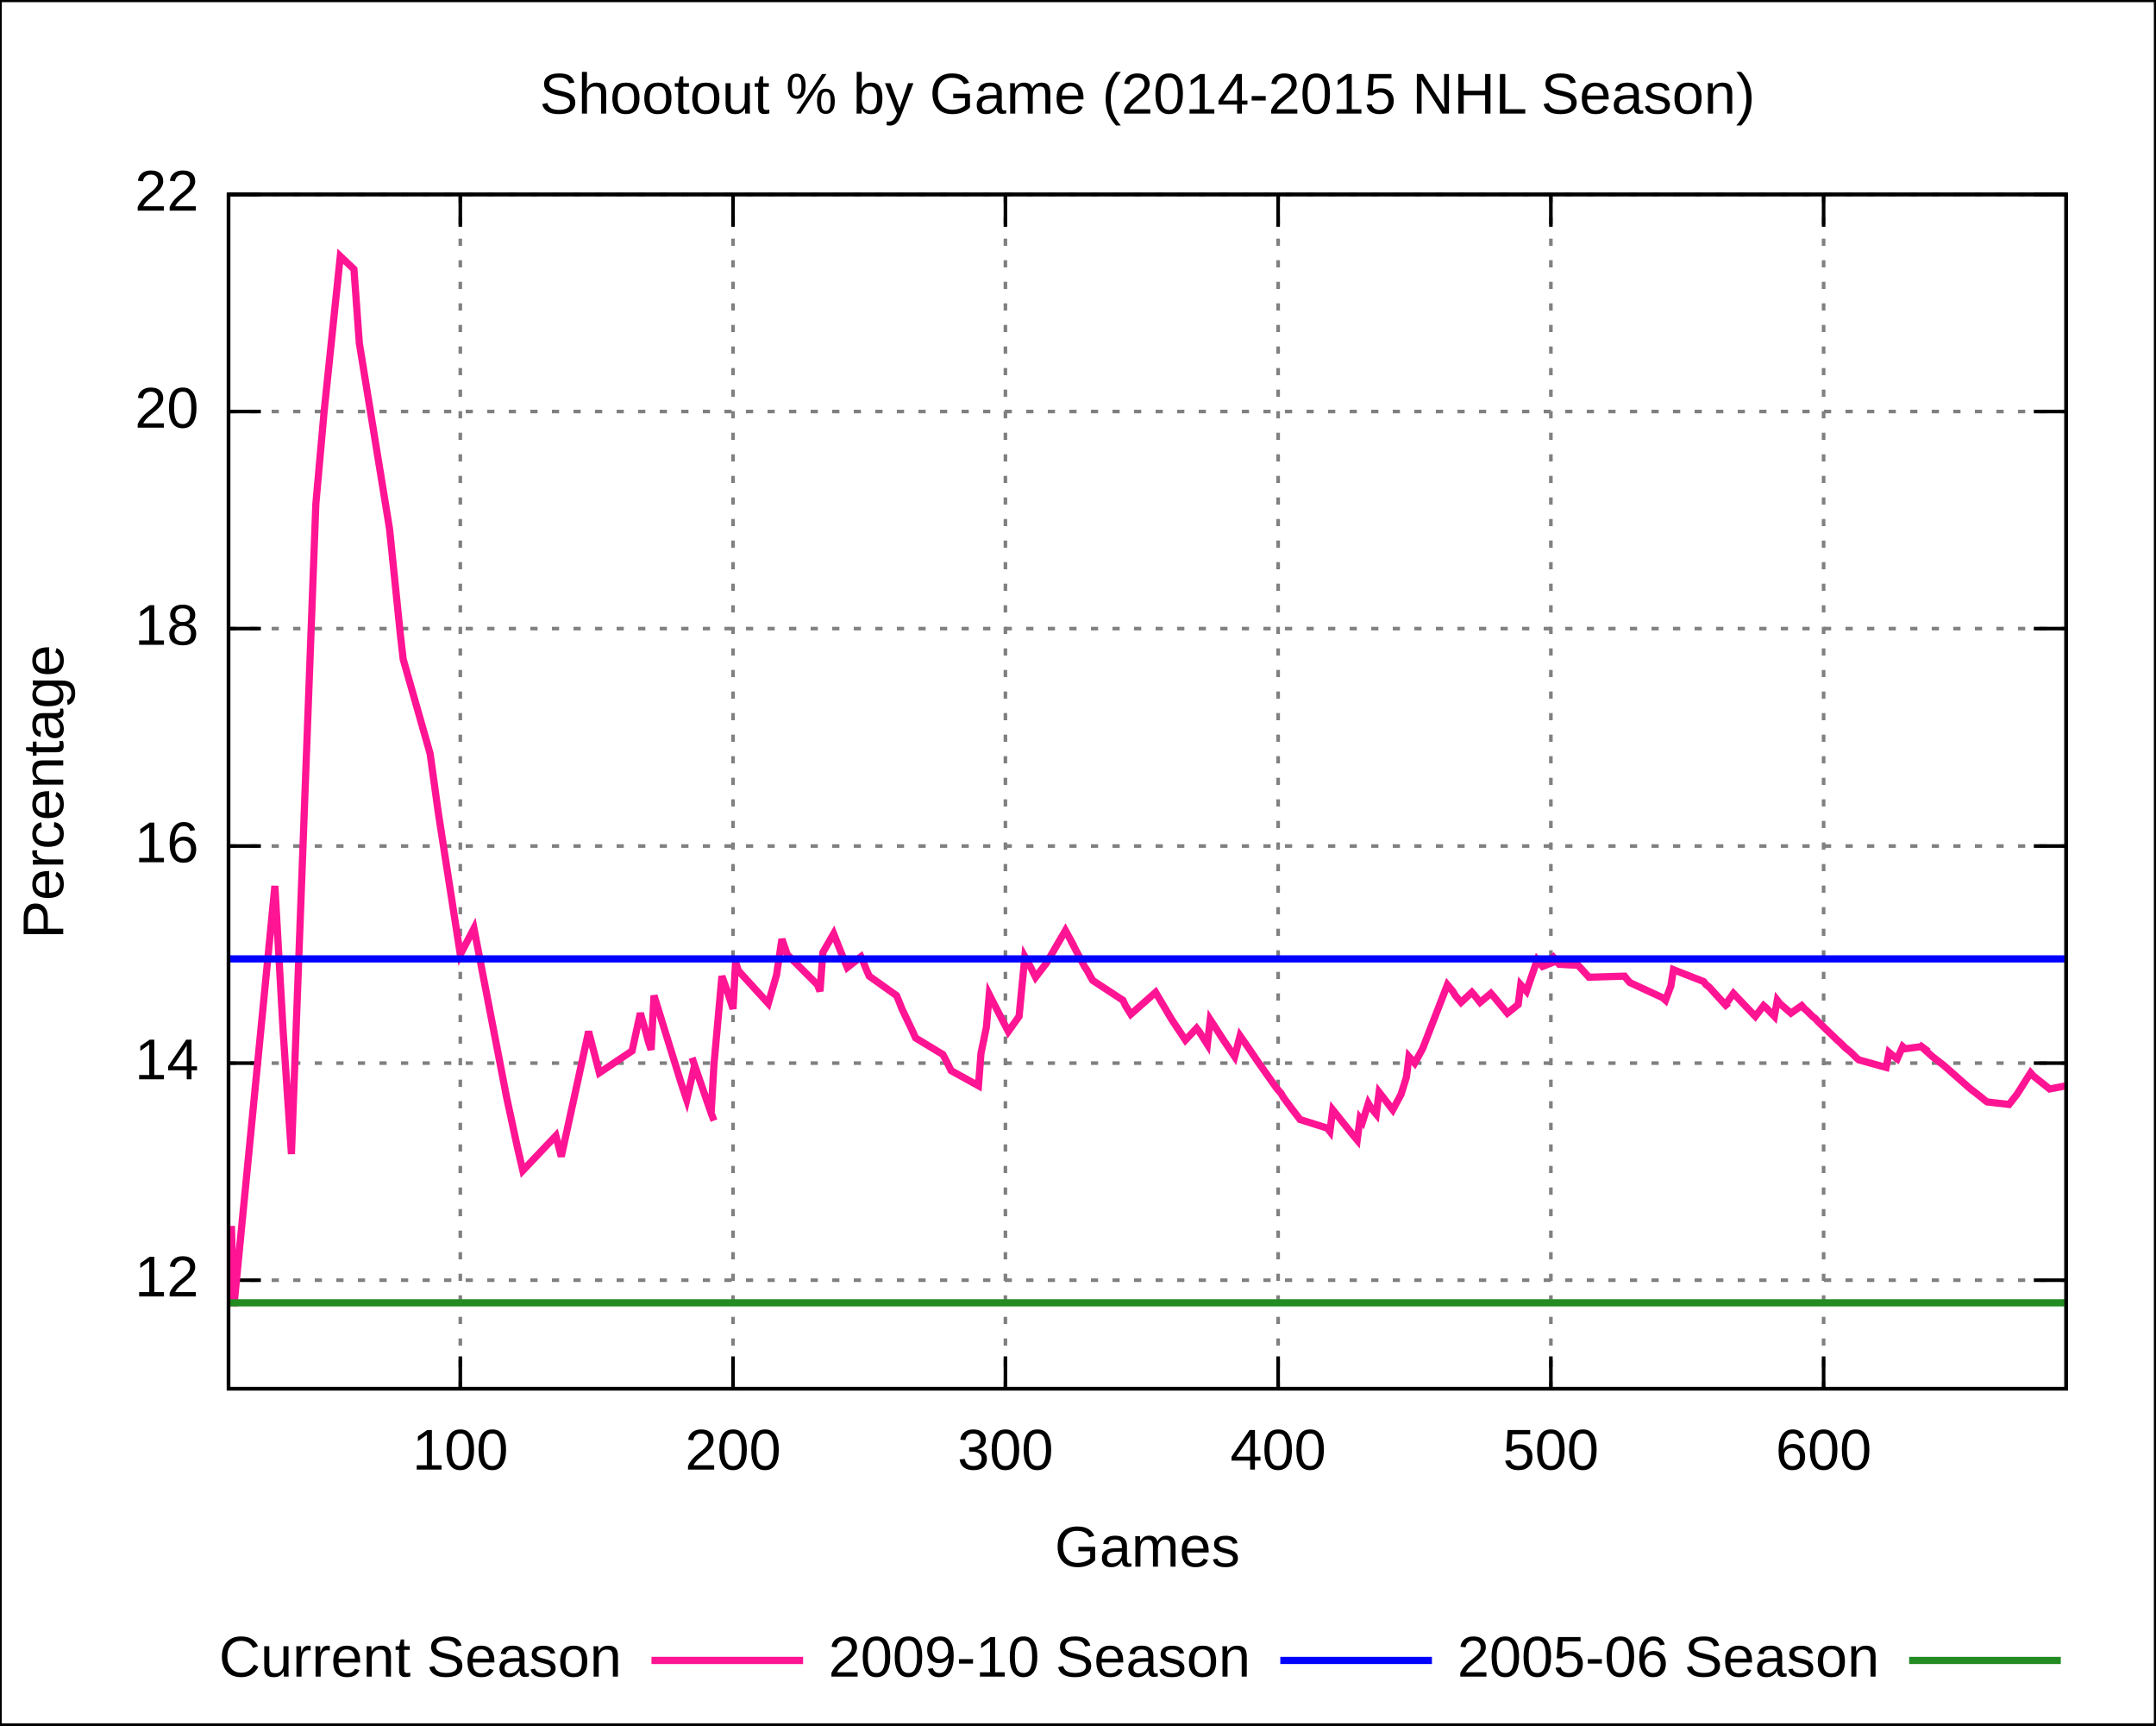
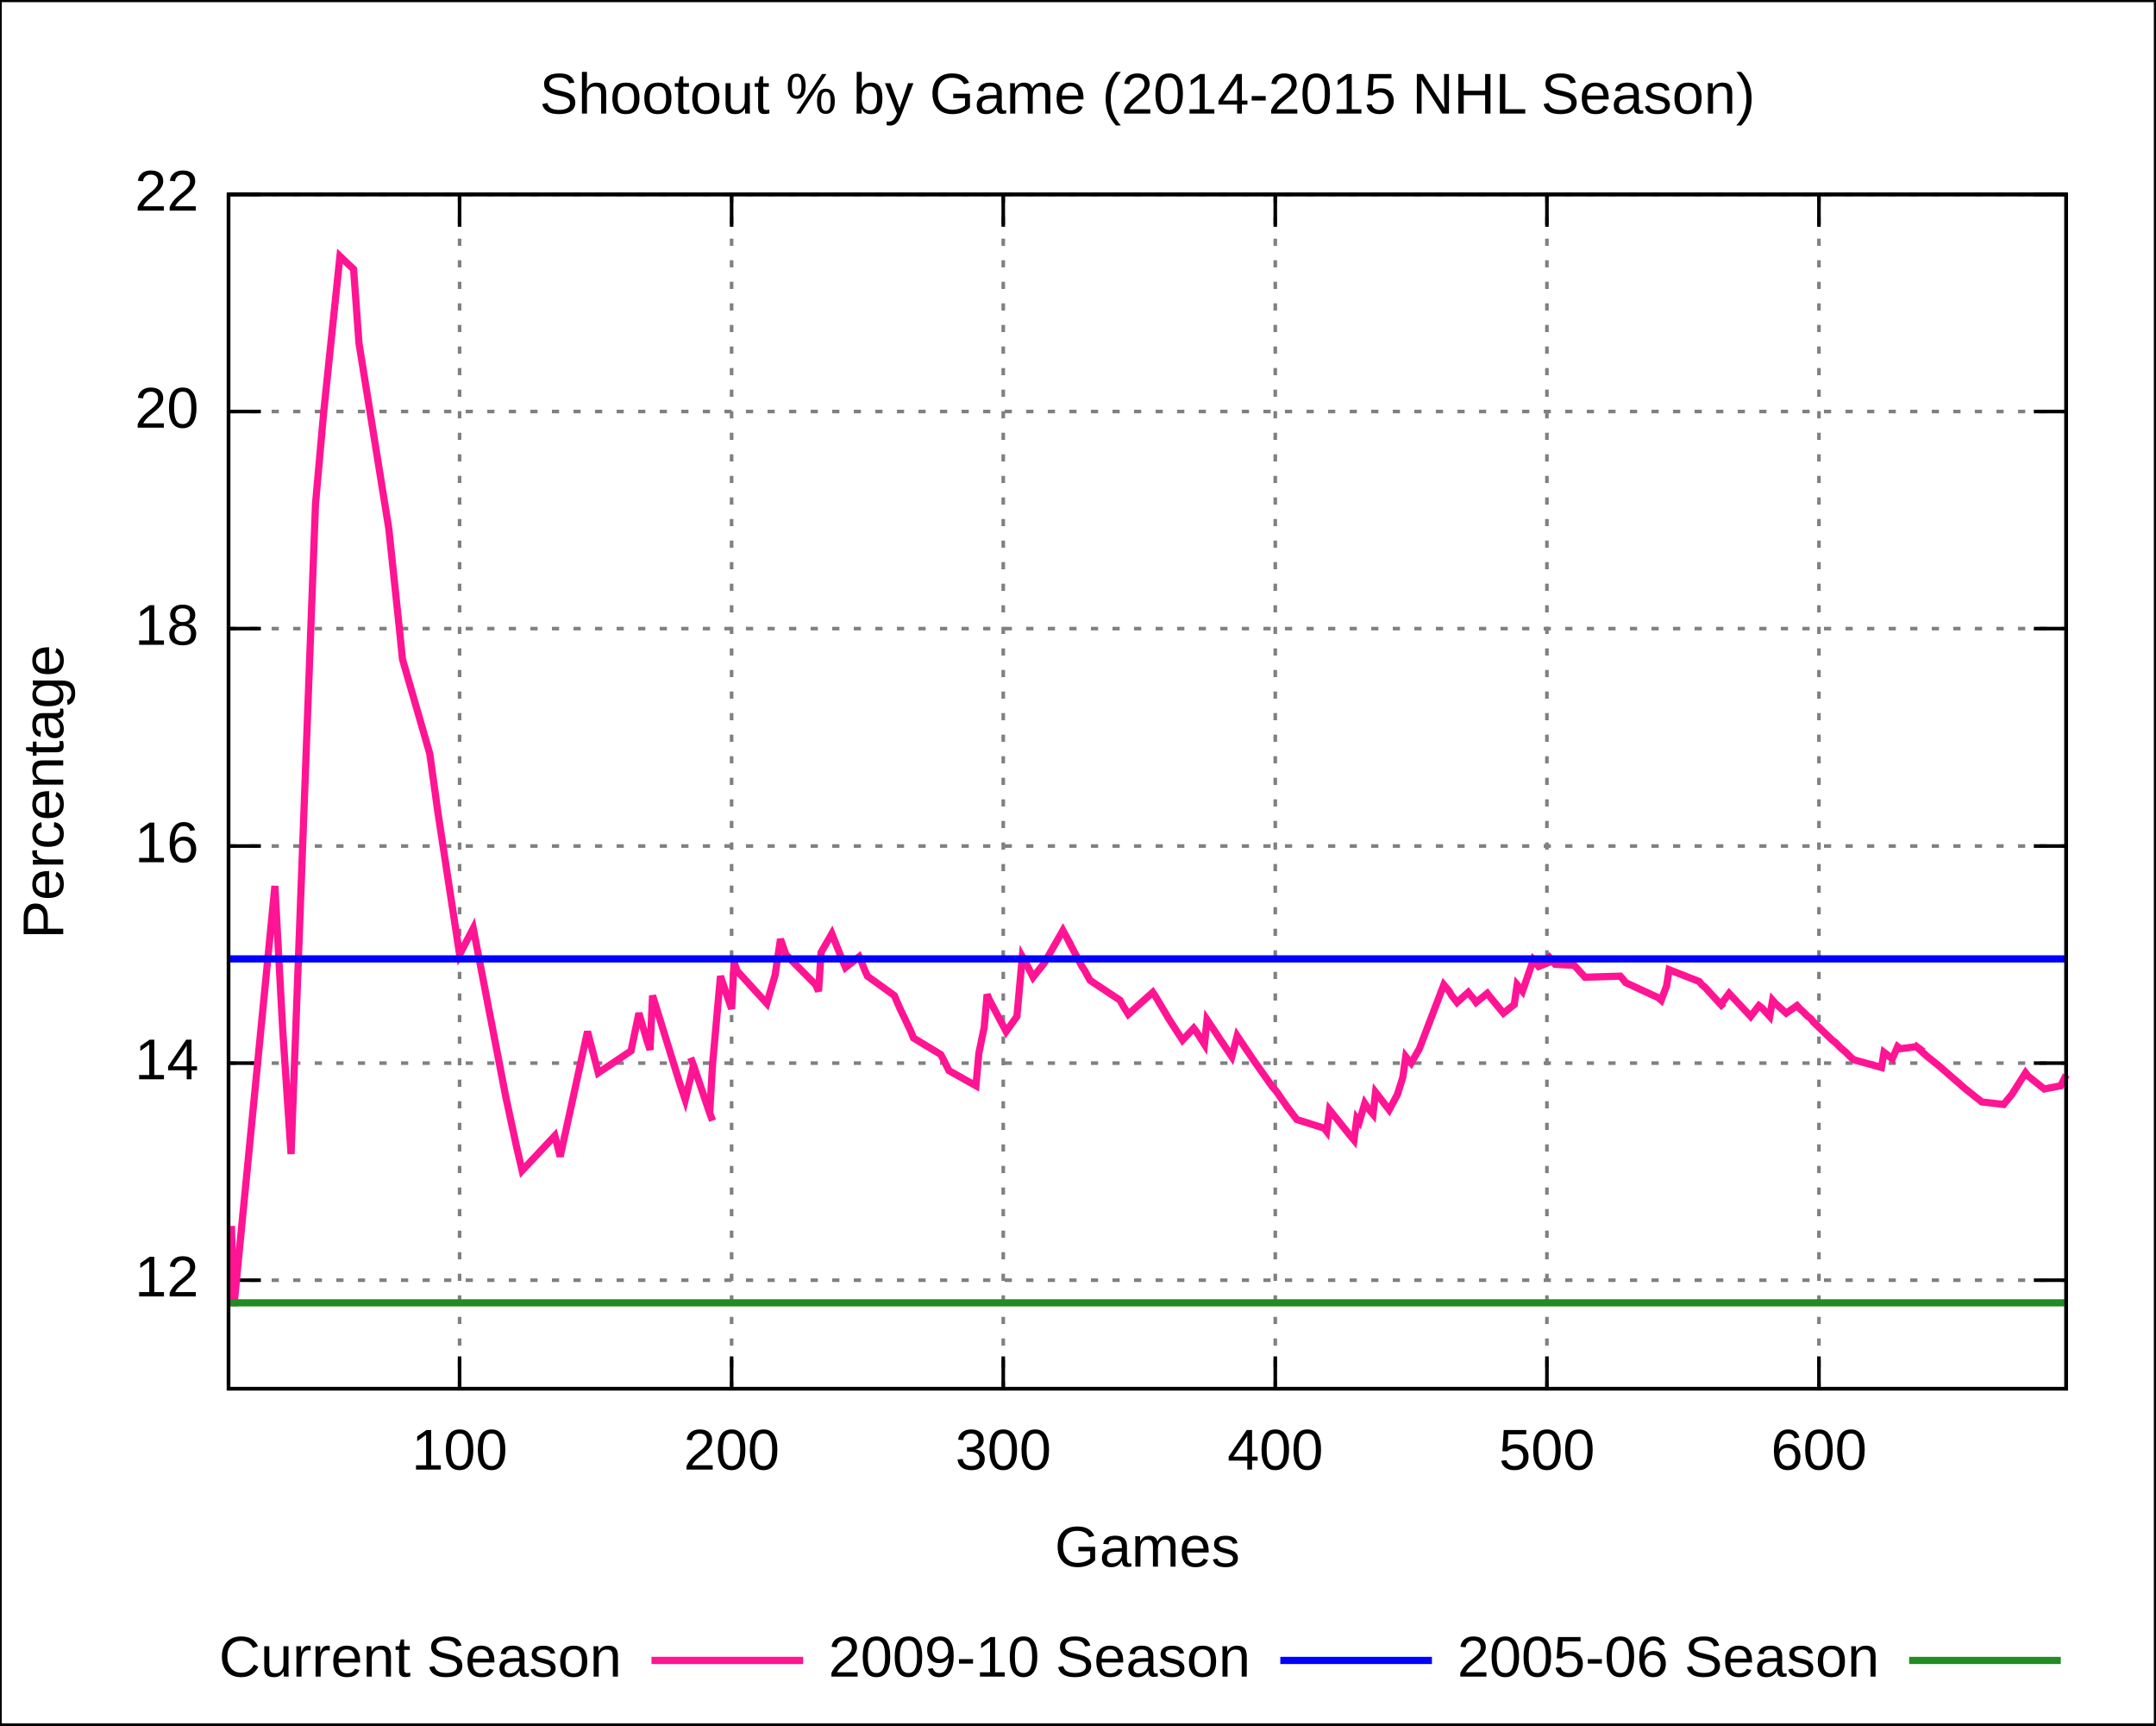
<svg xmlns="http://www.w3.org/2000/svg" xmlns:xlink="http://www.w3.org/1999/xlink" width="600" height="480" viewBox="0 0 600 480">
  <g id="gnuplot_canvas">
    <rect x="0" y="0" width="600" height="480" fill="none" />
    <defs>
      <circle id="gpDot" r="0.5" stroke-width="0.5" />
      <path id="gpPt0" stroke-width="0.222" stroke="currentColor" d="M-1,0 h2 M0,-1 v2" />
      <path id="gpPt1" stroke-width="0.222" stroke="currentColor" d="M-1,-1 L1,1 M1,-1 L-1,1" />
      <path id="gpPt2" stroke-width="0.222" stroke="currentColor" d="M-1,0 L1,0 M0,-1 L0,1 M-1,-1 L1,1 M-1,1 L1,-1" />
      <rect id="gpPt3" stroke-width="0.222" stroke="currentColor" x="-1" y="-1" width="2" height="2" />
      <rect id="gpPt4" stroke-width="0.222" stroke="currentColor" fill="currentColor" x="-1" y="-1" width="2" height="2" />
      <circle id="gpPt5" stroke-width="0.222" stroke="currentColor" cx="0" cy="0" r="1" />
      <use xlink:href="#gpPt5" id="gpPt6" fill="currentColor" stroke="none" />
      <path id="gpPt7" stroke-width="0.222" stroke="currentColor" d="M0,-1.33 L-1.33,0.67 L1.33,0.67 z" />
      <use xlink:href="#gpPt7" id="gpPt8" fill="currentColor" stroke="none" />
      <use xlink:href="#gpPt7" id="gpPt9" stroke="currentColor" transform="rotate(180)" />
      <use xlink:href="#gpPt9" id="gpPt10" fill="currentColor" stroke="none" />
      <use xlink:href="#gpPt3" id="gpPt11" stroke="currentColor" transform="rotate(45)" />
      <use xlink:href="#gpPt11" id="gpPt12" fill="currentColor" stroke="none" />
    </defs>
    <g style="fill:none; color:white; stroke:currentColor; stroke-width:1.00; stroke-linecap:butt; stroke-linejoin:miter">
</g>
    <g style="fill:none; color:black; stroke:currentColor; stroke-width:1.00; stroke-linecap:butt; stroke-linejoin:miter">
      <g style="stroke:none; shape-rendering:crispEdges">
        <polygon fill="rgb(255, 255, 255)" points="0.0,480.0 599.9,480.0 599.9,0.1 0.0,0.1 " />
      </g>
      <path stroke="black" d="M0.0,480.0 L0.0,0.1 L599.9,0.1 L599.9,480.0 L0.0,480.0  " />
    </g>
    <g style="fill:none; color:gray; stroke:currentColor; stroke-width:1.00; stroke-linecap:butt; stroke-linejoin:miter">
      <path stroke="gray" stroke-dasharray=" 2,4" class="gridline" d="M63.6,356.2 L575.0,356.2  " />
    </g>
    <g style="fill:none; color:black; stroke:currentColor; stroke-width:1.00; stroke-linecap:butt; stroke-linejoin:miter">
      <path stroke="black" d="M63.6,356.2 L72.6,356.2 M575.0,356.2 L566.0,356.2  " />
      <g transform="translate(55.3,360.7)" style="stroke:none; fill:black; font-family:Arial; font-size:12.00pt; text-anchor:end">
        <text> 12</text>
      </g>
    </g>
    <g style="fill:none; color:gray; stroke:currentColor; stroke-width:1.00; stroke-linecap:butt; stroke-linejoin:miter">
      <path stroke="gray" stroke-dasharray=" 2,4" class="gridline" d="M63.6,295.8 L575.0,295.8  " />
    </g>
    <g style="fill:none; color:black; stroke:currentColor; stroke-width:1.00; stroke-linecap:butt; stroke-linejoin:miter">
      <path stroke="black" d="M63.6,295.8 L72.6,295.8 M575.0,295.8 L566.0,295.8  " />
      <g transform="translate(55.3,300.3)" style="stroke:none; fill:black; font-family:Arial; font-size:12.00pt; text-anchor:end">
        <text> 14</text>
      </g>
    </g>
    <g style="fill:none; color:gray; stroke:currentColor; stroke-width:1.00; stroke-linecap:butt; stroke-linejoin:miter">
      <path stroke="gray" stroke-dasharray=" 2,4" class="gridline" d="M63.6,235.4 L575.0,235.4  " />
    </g>
    <g style="fill:none; color:black; stroke:currentColor; stroke-width:1.00; stroke-linecap:butt; stroke-linejoin:miter">
      <path stroke="black" d="M63.6,235.4 L72.6,235.4 M575.0,235.4 L566.0,235.4  " />
      <g transform="translate(55.3,239.9)" style="stroke:none; fill:black; font-family:Arial; font-size:12.00pt; text-anchor:end">
        <text> 16</text>
      </g>
    </g>
    <g style="fill:none; color:gray; stroke:currentColor; stroke-width:1.00; stroke-linecap:butt; stroke-linejoin:miter">
      <path stroke="gray" stroke-dasharray=" 2,4" class="gridline" d="M63.6,174.9 L575.0,174.9  " />
    </g>
    <g style="fill:none; color:black; stroke:currentColor; stroke-width:1.00; stroke-linecap:butt; stroke-linejoin:miter">
      <path stroke="black" d="M63.6,174.9 L72.6,174.9 M575.0,174.9 L566.0,174.9  " />
      <g transform="translate(55.3,179.4)" style="stroke:none; fill:black; font-family:Arial; font-size:12.00pt; text-anchor:end">
        <text> 18</text>
      </g>
    </g>
    <g style="fill:none; color:gray; stroke:currentColor; stroke-width:1.00; stroke-linecap:butt; stroke-linejoin:miter">
      <path stroke="gray" stroke-dasharray=" 2,4" class="gridline" d="M63.6,114.5 L575.0,114.5  " />
    </g>
    <g style="fill:none; color:black; stroke:currentColor; stroke-width:1.00; stroke-linecap:butt; stroke-linejoin:miter">
      <path stroke="black" d="M63.6,114.5 L72.6,114.5 M575.0,114.5 L566.0,114.5  " />
      <g transform="translate(55.3,119.0)" style="stroke:none; fill:black; font-family:Arial; font-size:12.00pt; text-anchor:end">
        <text> 20</text>
      </g>
    </g>
    <g style="fill:none; color:gray; stroke:currentColor; stroke-width:1.00; stroke-linecap:butt; stroke-linejoin:miter">
      <path stroke="gray" stroke-dasharray=" 2,4" class="gridline" d="M63.6,54.1 L575.0,54.1  " />
    </g>
    <g style="fill:none; color:black; stroke:currentColor; stroke-width:1.00; stroke-linecap:butt; stroke-linejoin:miter">
      <path stroke="black" d="M63.6,54.1 L72.6,54.1 M575.0,54.1 L566.0,54.1  " />
      <g transform="translate(55.3,58.6)" style="stroke:none; fill:black; font-family:Arial; font-size:12.00pt; text-anchor:end">
        <text> 22</text>
      </g>
    </g>
    <g style="fill:none; color:gray; stroke:currentColor; stroke-width:1.00; stroke-linecap:butt; stroke-linejoin:miter">
-       <path stroke="gray" stroke-dasharray=" 2,4" class="gridline" d="M128.1,386.4 L128.1,54.1  " />
+       <path stroke="gray" stroke-dasharray=" 2,4" class="gridline" d="M127.9,386.4 L127.9,54.1  " />
    </g>
    <g style="fill:none; color:black; stroke:currentColor; stroke-width:1.00; stroke-linecap:butt; stroke-linejoin:miter">
-       <path stroke="black" d="M128.1,386.4 L128.1,377.4 M128.1,54.1 L128.1,63.1  " />
-       <g transform="translate(128.1,408.9)" style="stroke:none; fill:black; font-family:Arial; font-size:12.00pt; text-anchor:middle">
+       <path stroke="black" d="M127.9,386.4 L127.9,377.4 M127.9,54.1 L127.9,63.1  " />
+       <g transform="translate(127.9,408.9)" style="stroke:none; fill:black; font-family:Arial; font-size:12.00pt; text-anchor:middle">
        <text> 100</text>
      </g>
    </g>
    <g style="fill:none; color:gray; stroke:currentColor; stroke-width:1.00; stroke-linecap:butt; stroke-linejoin:miter">
-       <path stroke="gray" stroke-dasharray=" 2,4" class="gridline" d="M204.0,386.4 L204.0,54.1  " />
+       <path stroke="gray" stroke-dasharray=" 2,4" class="gridline" d="M203.6,386.4 L203.6,54.1  " />
    </g>
    <g style="fill:none; color:black; stroke:currentColor; stroke-width:1.00; stroke-linecap:butt; stroke-linejoin:miter">
-       <path stroke="black" d="M204.0,386.4 L204.0,377.4 M204.0,54.1 L204.0,63.1  " />
-       <g transform="translate(204.0,408.9)" style="stroke:none; fill:black; font-family:Arial; font-size:12.00pt; text-anchor:middle">
+       <path stroke="black" d="M203.6,386.4 L203.6,377.4 M203.6,54.1 L203.6,63.1  " />
+       <g transform="translate(203.6,408.9)" style="stroke:none; fill:black; font-family:Arial; font-size:12.00pt; text-anchor:middle">
        <text> 200</text>
      </g>
    </g>
    <g style="fill:none; color:gray; stroke:currentColor; stroke-width:1.00; stroke-linecap:butt; stroke-linejoin:miter">
-       <path stroke="gray" stroke-dasharray=" 2,4" class="gridline" d="M279.8,386.4 L279.8,54.1  " />
+       <path stroke="gray" stroke-dasharray=" 2,4" class="gridline" d="M279.2,386.4 L279.2,54.1  " />
    </g>
    <g style="fill:none; color:black; stroke:currentColor; stroke-width:1.00; stroke-linecap:butt; stroke-linejoin:miter">
-       <path stroke="black" d="M279.8,386.4 L279.8,377.4 M279.8,54.1 L279.8,63.1  " />
-       <g transform="translate(279.8,408.9)" style="stroke:none; fill:black; font-family:Arial; font-size:12.00pt; text-anchor:middle">
+       <path stroke="black" d="M279.2,386.4 L279.2,377.4 M279.2,54.1 L279.2,63.1  " />
+       <g transform="translate(279.2,408.9)" style="stroke:none; fill:black; font-family:Arial; font-size:12.00pt; text-anchor:middle">
        <text> 300</text>
      </g>
    </g>
    <g style="fill:none; color:gray; stroke:currentColor; stroke-width:1.00; stroke-linecap:butt; stroke-linejoin:miter">
-       <path stroke="gray" stroke-dasharray=" 2,4" class="gridline" d="M355.7,386.4 L355.7,54.1  " />
+       <path stroke="gray" stroke-dasharray=" 2,4" class="gridline" d="M354.9,386.4 L354.9,54.1  " />
    </g>
    <g style="fill:none; color:black; stroke:currentColor; stroke-width:1.00; stroke-linecap:butt; stroke-linejoin:miter">
-       <path stroke="black" d="M355.7,386.4 L355.7,377.4 M355.7,54.1 L355.7,63.1  " />
-       <g transform="translate(355.7,408.9)" style="stroke:none; fill:black; font-family:Arial; font-size:12.00pt; text-anchor:middle">
+       <path stroke="black" d="M354.9,386.4 L354.9,377.4 M354.9,54.1 L354.9,63.1  " />
+       <g transform="translate(354.9,408.9)" style="stroke:none; fill:black; font-family:Arial; font-size:12.00pt; text-anchor:middle">
        <text> 400</text>
      </g>
    </g>
    <g style="fill:none; color:gray; stroke:currentColor; stroke-width:1.00; stroke-linecap:butt; stroke-linejoin:miter">
-       <path stroke="gray" stroke-dasharray=" 2,4" class="gridline" d="M431.6,386.4 L431.6,54.1  " />
+       <path stroke="gray" stroke-dasharray=" 2,4" class="gridline" d="M430.5,386.4 L430.5,54.1  " />
    </g>
    <g style="fill:none; color:black; stroke:currentColor; stroke-width:1.00; stroke-linecap:butt; stroke-linejoin:miter">
-       <path stroke="black" d="M431.6,386.4 L431.6,377.4 M431.6,54.1 L431.6,63.1  " />
-       <g transform="translate(431.6,408.9)" style="stroke:none; fill:black; font-family:Arial; font-size:12.00pt; text-anchor:middle">
+       <path stroke="black" d="M430.5,386.4 L430.5,377.4 M430.5,54.1 L430.5,63.1  " />
+       <g transform="translate(430.5,408.9)" style="stroke:none; fill:black; font-family:Arial; font-size:12.00pt; text-anchor:middle">
        <text> 500</text>
      </g>
    </g>
    <g style="fill:none; color:gray; stroke:currentColor; stroke-width:1.00; stroke-linecap:butt; stroke-linejoin:miter">
-       <path stroke="gray" stroke-dasharray=" 2,4" class="gridline" d="M507.5,386.4 L507.5,54.1  " />
+       <path stroke="gray" stroke-dasharray=" 2,4" class="gridline" d="M506.2,386.4 L506.2,54.1  " />
    </g>
    <g style="fill:none; color:black; stroke:currentColor; stroke-width:1.00; stroke-linecap:butt; stroke-linejoin:miter">
-       <path stroke="black" d="M507.5,386.4 L507.5,377.4 M507.5,54.1 L507.5,63.1  " />
-       <g transform="translate(507.5,408.9)" style="stroke:none; fill:black; font-family:Arial; font-size:12.00pt; text-anchor:middle">
+       <path stroke="black" d="M506.2,386.4 L506.2,377.4 M506.2,54.1 L506.2,63.1  " />
+       <g transform="translate(506.2,408.9)" style="stroke:none; fill:black; font-family:Arial; font-size:12.00pt; text-anchor:middle">
        <text> 600</text>
      </g>
      <path stroke="black" d="M63.6,54.1 L63.6,386.4 L575.0,386.4 L575.0,54.1 L63.6,54.1 Z  " />
      <g transform="translate(17.6,220.3) rotate(270)" style="stroke:none; fill:black; font-family:Arial; font-size:12.00pt; text-anchor:middle">
        <text>Percentage</text>
      </g>
      <g transform="translate(319.3,435.9)" style="stroke:none; fill:black; font-family:Arial; font-size:12.00pt; text-anchor:middle">
        <text>Games</text>
      </g>
      <g transform="translate(319.3,31.6)" style="stroke:none; fill:black; font-family:Arial; font-size:12.00pt; text-anchor:middle">
        <text>Shootout % by Game (2014-2015 NHL Season)</text>
      </g>
    </g>
    <g id="gnuplot_plot_1">
      <g style="fill:none; color:white; stroke:black; stroke-width:2.00; stroke-linecap:butt; stroke-linejoin:miter">
</g>
      <g style="fill:none; color:red; stroke:currentColor; stroke-width:2.00; stroke-linecap:butt; stroke-linejoin:miter">
        <g transform="translate(173.0,466.5)" style="stroke:none; fill:black; font-family:Arial; font-size:12.00pt; text-anchor:end">
          <text>Current Season</text>
        </g>
-         <path stroke="rgb(255,  20, 147)" d="M181.3,462.0 L223.5,462.0 M64.4,341.1 L65.1,363.4 L76.5,246.5 L78.8,287.0 L81.1,321.1 L87.9,140.2    L90.2,114.5 L94.7,71.3 L98.5,74.9 L100.0,95.5 L108.4,147.1 L111.4,176.4 L112.2,183.4 L119.7,209.7    L122.0,226.3 L128.1,265.6 L131.9,258.3 L141.0,305.4 L144.0,319.3 L145.5,325.7 L154.7,316.0 L156.2,321.8    L163.8,287.0 L166.8,298.5 L175.9,292.4 L178.2,281.9 L179.7,287.0 L180.4,289.7 L181.2,292.1 L182.0,277.0    L189.6,301.5 L191.1,306.0 L193.3,296.4 L192.6,294.3 L193.3,296.4 L197.9,309.7 L198.7,311.8 L197.9,309.7    L198.7,296.1 L200.9,271.6 L202.5,276.1 L204.0,280.7 L204.7,267.7 L205.5,270.1 L213.8,279.2 L216.1,271.3    L217.6,261.3 L219.1,265.6 L227.5,274.0 L228.2,275.8 L229.0,265.0 L232.0,259.8 L234.3,265.6 L235.8,269.2    L239.6,266.2 L240.4,268.0 L241.1,269.8 L241.9,271.6 L249.5,277.0 L250.3,278.9 L251.0,280.7 L254.0,287.0    L254.8,288.8 L262.4,293.4 L263.2,294.9 L264.7,297.9 L272.3,302.1 L273.0,293.1 L274.5,285.8 L275.3,276.7    L276.1,278.3 L280.6,287.0 L283.6,282.8 L285.2,266.2 L286.7,268.9 L288.2,271.9 L291.2,268.0 L296.5,258.9    L298.8,263.1 L298.1,261.9 L301.8,268.9 L302.6,270.1 L303.4,271.6 L304.1,272.8 L312.5,278.3 L313.2,279.8    L314.7,282.2 L321.6,276.1 L322.3,277.3 L326.1,283.7 L329.9,289.4 L333.0,286.1 L333.7,287.0 L336.0,290.6    L336.8,283.7 L340.5,289.4 L343.6,294.0 L345.1,288.2 L347.4,291.5 L348.9,293.7 L349.7,294.9 L355.0,302.4    L355.7,303.3 L356.5,304.2 L357.2,305.4 L359.5,308.5 L361.8,311.5 L369.4,313.9 L370.1,314.8 L370.9,308.8    L376.2,315.4 L377.7,317.2 L378.5,311.2 L379.2,312.1 L380.8,307.0 L381.5,308.2 L383.0,310.0 L383.8,303.9    L387.6,308.8 L389.9,304.5 L391.4,299.7 L392.1,294.0 L392.9,294.9 L393.7,295.8 L395.9,291.8 L402.8,274.0    L404.3,275.8 L405.0,277.0 L406.6,278.9 L409.6,276.1 L410.4,277.0 L411.1,277.9 L411.9,278.9 L414.9,276.4    L415.7,277.3 L419.5,281.9 L422.5,279.5 L423.2,274.0 L424.8,275.8 L427.8,267.1 L429.3,268.9 L433.1,267.4    L432.4,266.5 L431.6,265.6 L433.1,267.4 L433.9,268.3 L439.2,268.6 L442.2,271.9 L452.1,271.6 L452.8,272.5    L453.6,273.4 L462.7,277.6 L463.5,278.3 L465.0,274.3 L465.7,269.8 L474.1,273.1 L474.8,274.0 L475.6,274.6    L480.9,280.4 L480.2,279.5 L482.4,276.4 L488.5,282.8 L490.8,279.8 L491.5,280.4 L493.8,282.8 L494.6,278.3    L495.3,279.2 L498.4,281.9 L501.4,279.8 L502.2,280.7 L502.9,281.3 L504.4,282.8 L505.2,283.4 L506.0,284.3    L511.3,289.4 L512.0,290.0 L513.5,291.5 L515.1,292.8 L516.6,294.3 L517.3,294.9 L524.9,297.0 L525.7,292.8    L526.4,293.4 L527.2,294.0 L528.0,294.6 L529.5,291.2 L530.2,291.8 L534.8,291.2 L534.0,290.6 L537.8,294.0    L540.9,296.4 L547.7,302.4 L548.4,303.0 L551.5,305.4 L552.2,306.0 L553.0,306.6 L559.1,307.3 L561.3,304.5    L565.1,298.5 L565.9,299.4 L568.9,301.8 L570.4,303.0 L575.0,302.1  " />
+         <path stroke="rgb(255,  20, 147)" d="M181.3,462.0 L223.5,462.0 M64.4,341.1 L65.1,363.4 L76.5,246.5 L78.7,287.0 L81.0,321.1 L87.8,140.2    L90.1,114.5 L94.6,71.3 L98.4,74.9 L99.9,95.5 L108.2,147.1 L111.3,176.4 L112.0,183.4 L119.6,209.7    L121.9,226.3 L127.9,265.6 L131.7,258.3 L140.8,305.4 L143.8,319.3 L145.3,325.7 L154.4,316.0 L155.9,321.8    L163.5,287.0 L166.5,298.5 L175.6,292.4 L177.8,281.9 L179.3,287.0 L180.1,289.7 L180.9,292.1 L181.6,277.0    L189.2,301.5 L190.7,306.0 L193.0,296.4 L192.2,294.3 L193.0,296.4 L197.5,309.7 L198.3,311.8 L197.5,309.7    L198.3,296.1 L200.5,271.6 L202.0,276.1 L203.6,280.7 L204.3,267.7 L205.1,270.1 L213.4,279.2 L215.7,271.3    L217.2,261.3 L218.7,265.6 L227.0,274.0 L227.8,275.8 L228.5,265.0 L231.5,259.8 L233.8,265.6 L235.3,269.2    L239.1,266.2 L239.9,268.0 L240.6,269.8 L241.4,271.6 L248.9,277.0 L249.7,278.9 L250.5,280.7 L253.5,287.0    L254.2,288.8 L261.8,293.4 L262.6,294.9 L264.1,297.9 L271.6,302.1 L272.4,293.1 L273.9,285.8 L274.7,276.7    L275.4,278.3 L280.0,287.0 L283.0,282.8 L284.5,266.2 L286.0,268.9 L287.5,271.9 L290.6,268.0 L295.8,258.9    L298.1,263.1 L297.4,261.9 L301.1,268.9 L301.9,270.1 L302.7,271.6 L303.4,272.8 L311.7,278.3 L312.5,279.8    L314.0,282.2 L320.8,276.1 L321.6,277.3 L325.4,283.7 L329.1,289.4 L332.2,286.1 L332.9,287.0 L335.2,290.6    L335.9,283.7 L339.7,289.4 L342.8,294.0 L344.3,288.2 L346.5,291.5 L348.0,293.7 L348.8,294.9 L354.1,302.4    L354.9,303.3 L355.6,304.2 L356.4,305.4 L358.6,308.5 L360.9,311.5 L368.5,313.9 L369.2,314.8 L370.0,308.8    L375.3,315.4 L376.8,317.2 L377.6,311.2 L378.3,312.1 L379.8,307.0 L380.6,308.2 L382.1,310.0 L382.8,303.9    L386.6,308.8 L388.9,304.5 L390.4,299.7 L391.2,294.0 L391.9,294.9 L392.7,295.8 L395.0,291.8 L401.8,274.0    L403.3,275.8 L404.0,277.0 L405.5,278.9 L408.6,276.1 L409.3,277.0 L410.1,277.9 L410.8,278.9 L413.9,276.4    L414.6,277.3 L418.4,281.9 L421.4,279.5 L422.2,274.0 L423.7,275.8 L426.7,267.1 L428.2,268.9 L432.0,267.4    L431.3,266.5 L430.5,265.6 L432.0,267.4 L432.8,268.3 L438.1,268.6 L441.1,271.9 L450.9,271.6 L451.7,272.5    L452.4,273.4 L461.5,277.6 L462.3,278.3 L463.8,274.3 L464.5,269.8 L472.9,273.1 L473.6,274.0 L474.4,274.6    L479.7,280.4 L478.9,279.5 L481.2,276.4 L487.2,282.8 L489.5,279.8 L490.3,280.4 L492.5,282.8 L493.3,278.3    L494.1,279.2 L497.1,281.9 L500.1,279.8 L500.9,280.7 L501.6,281.3 L503.1,282.8 L503.9,283.4 L504.6,284.3    L509.9,289.4 L510.7,290.0 L512.2,291.5 L513.7,292.8 L515.2,294.3 L516.0,294.9 L523.6,297.0 L524.3,292.8    L525.1,293.4 L525.8,294.0 L526.6,294.6 L528.1,291.2 L528.9,291.8 L533.4,291.2 L532.6,290.6 L536.4,294.0    L539.4,296.4 L546.3,302.4 L547.0,303.0 L550.0,305.4 L550.8,306.0 L551.5,306.6 L557.6,307.3 L559.9,304.5    L563.7,298.5 L564.4,299.4 L567.4,301.8 L568.9,303.0 L573.5,302.1 L575.0,299.1  " />
      </g>
    </g>
    <g id="gnuplot_plot_2">
      <g style="fill:none; color:green; stroke:currentColor; stroke-width:2.00; stroke-linecap:butt; stroke-linejoin:miter">
        <g transform="translate(348.0,466.5)" style="stroke:none; fill:black; font-family:Arial; font-size:12.00pt; text-anchor:end">
          <text>2009-10 Season</text>
        </g>
        <path stroke="rgb(  0,   0, 255)" d="M356.3,462.0 L398.5,462.0 M63.6,266.8 L68.8,266.8 L73.9,266.8 L79.1,266.8 L84.3,266.8 L89.4,266.8    L94.6,266.8 L99.8,266.8 L104.9,266.8 L110.1,266.8 L115.3,266.8 L120.4,266.8 L125.6,266.8 L130.8,266.8    L135.9,266.8 L141.1,266.8 L146.3,266.8 L151.4,266.8 L156.6,266.8 L161.7,266.8 L166.9,266.8 L172.1,266.8    L177.2,266.8 L182.4,266.8 L187.6,266.8 L192.7,266.8 L197.9,266.8 L203.1,266.8 L208.2,266.8 L213.4,266.8    L218.6,266.8 L223.7,266.8 L228.9,266.8 L234.1,266.8 L239.2,266.8 L244.4,266.8 L249.6,266.8 L254.7,266.8    L259.9,266.8 L265.1,266.8 L270.2,266.8 L275.4,266.8 L280.6,266.8 L285.7,266.8 L290.9,266.8 L296.1,266.8    L301.2,266.8 L306.4,266.8 L311.6,266.8 L316.7,266.8 L321.9,266.8 L327.0,266.8 L332.2,266.8 L337.4,266.8    L342.5,266.8 L347.7,266.8 L352.9,266.8 L358.0,266.8 L363.2,266.8 L368.4,266.8 L373.5,266.8 L378.7,266.8    L383.9,266.8 L389.0,266.8 L394.2,266.8 L399.4,266.8 L404.5,266.8 L409.7,266.8 L414.9,266.8 L420.0,266.8    L425.2,266.8 L430.4,266.8 L435.5,266.8 L440.7,266.8 L445.9,266.8 L451.0,266.8 L456.2,266.8 L461.4,266.8    L466.5,266.8 L471.7,266.8 L476.9,266.8 L482.0,266.8 L487.2,266.8 L492.3,266.8 L497.5,266.8 L502.7,266.8    L507.8,266.8 L513.0,266.8 L518.2,266.8 L523.3,266.8 L528.5,266.8 L533.7,266.8 L538.8,266.8 L544.0,266.8    L549.2,266.8 L554.3,266.8 L559.5,266.8 L564.7,266.8 L569.8,266.8 L575.0,266.8  " />
      </g>
    </g>
    <g id="gnuplot_plot_3">
      <g style="fill:none; color:blue; stroke:currentColor; stroke-width:2.00; stroke-linecap:butt; stroke-linejoin:miter">
        <g transform="translate(523.0,466.5)" style="stroke:none; fill:black; font-family:Arial; font-size:12.00pt; text-anchor:end">
          <text>2005-06 Season</text>
        </g>
        <path stroke="rgb( 34, 139,  34)" d="M531.3,462.0 L573.5,462.0 M63.6,362.5 L68.8,362.5 L73.9,362.5 L79.1,362.5 L84.3,362.5 L89.4,362.5    L94.6,362.5 L99.8,362.5 L104.9,362.5 L110.1,362.5 L115.3,362.5 L120.4,362.5 L125.6,362.5 L130.8,362.5    L135.9,362.5 L141.1,362.5 L146.3,362.5 L151.4,362.5 L156.6,362.5 L161.7,362.5 L166.9,362.5 L172.1,362.5    L177.2,362.5 L182.4,362.5 L187.6,362.5 L192.7,362.5 L197.9,362.5 L203.1,362.5 L208.2,362.5 L213.4,362.5    L218.6,362.5 L223.7,362.5 L228.9,362.5 L234.1,362.5 L239.2,362.5 L244.4,362.5 L249.6,362.5 L254.7,362.5    L259.9,362.5 L265.1,362.5 L270.2,362.5 L275.4,362.5 L280.6,362.5 L285.7,362.5 L290.9,362.5 L296.1,362.5    L301.2,362.5 L306.4,362.5 L311.6,362.5 L316.7,362.5 L321.9,362.5 L327.0,362.5 L332.2,362.5 L337.4,362.5    L342.5,362.5 L347.7,362.5 L352.9,362.5 L358.0,362.5 L363.2,362.5 L368.4,362.5 L373.5,362.5 L378.7,362.5    L383.9,362.5 L389.0,362.5 L394.2,362.5 L399.4,362.5 L404.5,362.5 L409.7,362.5 L414.9,362.5 L420.0,362.5    L425.2,362.5 L430.4,362.5 L435.5,362.5 L440.7,362.5 L445.9,362.5 L451.0,362.5 L456.2,362.5 L461.4,362.5    L466.5,362.5 L471.7,362.5 L476.9,362.5 L482.0,362.5 L487.2,362.5 L492.3,362.5 L497.5,362.5 L502.7,362.5    L507.8,362.5 L513.0,362.5 L518.2,362.5 L523.3,362.5 L528.5,362.5 L533.7,362.5 L538.8,362.5 L544.0,362.5    L549.2,362.5 L554.3,362.5 L559.5,362.5 L564.7,362.5 L569.8,362.5 L575.0,362.5  " />
      </g>
    </g>
    <g style="fill:none; color:white; stroke:rgb( 34, 139,  34); stroke-width:1.00; stroke-linecap:butt; stroke-linejoin:miter">
</g>
    <g style="fill:none; color:black; stroke:currentColor; stroke-width:1.00; stroke-linecap:butt; stroke-linejoin:miter">
      <path stroke="black" d="M63.6,54.1 L63.6,386.4 L575.0,386.4 L575.0,54.1 L63.6,54.1 Z  " />
    </g>
  </g>
</svg>
